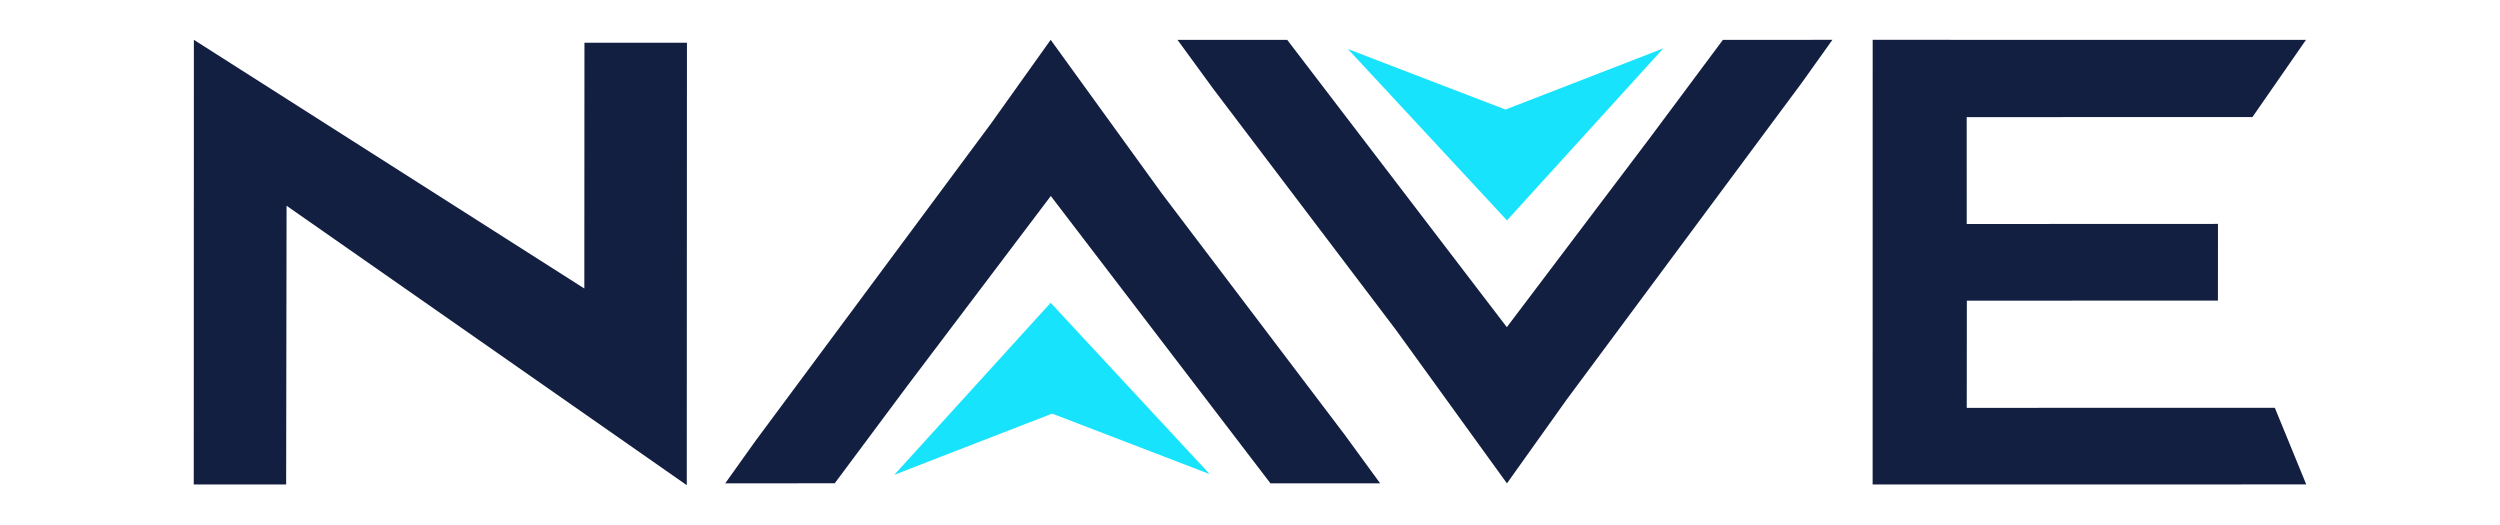
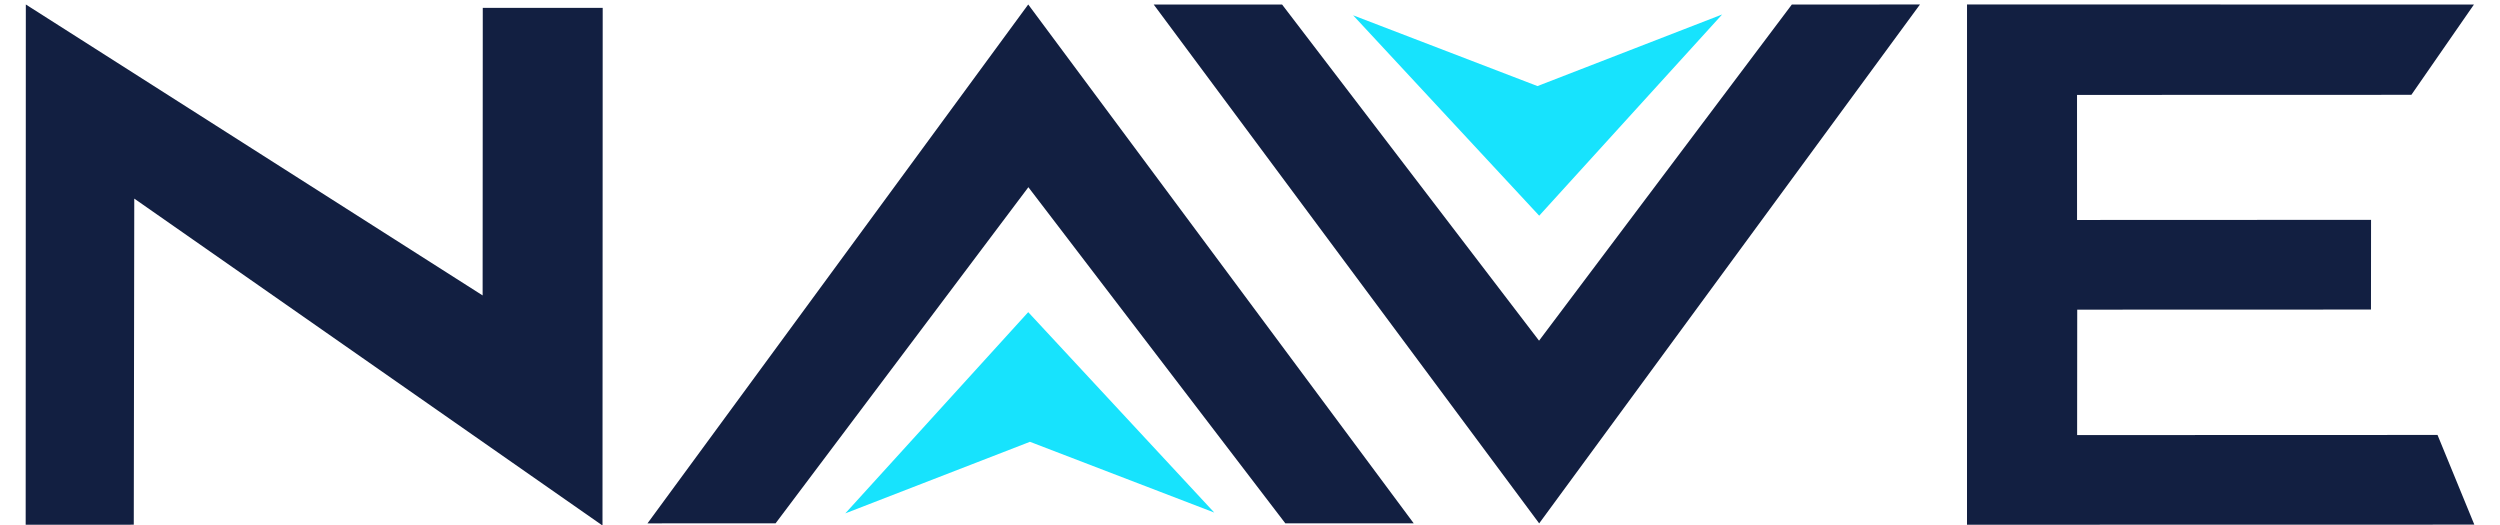
<svg xmlns="http://www.w3.org/2000/svg" id="Layer_1" version="1.1" viewBox="0 0 1000 210">
  <defs>
    <style>
      .st0 {
        fill: #121f41;
      }

      .st1 {
        fill: #17e3fd;
      }
    </style>
  </defs>
-   <polygon class="st0" points="887.17 120.23 786.74 120.27 786.7 163.14 909.93 163.11 922.5 193.77 749.05 193.79 749.07 15.93 922.39 15.95 900.98 46.82 786.68 46.85 786.69 89.6 887.19 89.56 887.17 120.23" />
-   <polygon class="st0" points="114.63 82.3 114.46 193.79 77.5 193.8 77.55 15.93 233.73 115.4 233.78 17.09 274.78 17.09 274.71 194.07 114.63 82.3" />
+   <polygon class="st0" points="948.39 123.82 830.89 123.86 830.85 174.03 975.01 173.98 989.73 209.85 786.8 209.89 786.81 1.79 989.58 1.81 964.55 37.93 830.81 37.97 830.82 87.99 948.42 87.94 948.39 123.82" />
+   <polygon class="st0" points="53.71 79.44 53.51 209.88 10.27 209.89 10.33 1.79 193.05 118.17 193.11 3.15 241.08 3.15 241 210.21 53.71 79.44" />
  <g>
-     <polygon class="st0" points="420.32 78.4 363.06 154.16 333.89 193.31 290.08 193.34 302.29 176.22 396.37 49.46 420.27 15.93 464.77 77.44 537.83 173.84 552.05 193.32 508.17 193.32 420.32 78.4" />
-     <polygon class="st1" points="420.85 165.44 357.72 189.92 420.26 121.12 483.87 189.64 420.85 165.44" />
+     <polygon class="st0" points="310.24 209.32 258.99 209.35 411.29 1.79 565.49 209.33 514.13 209.33 411.35 74.88 310.24 209.32" />
+     <polygon class="st1" points="411.98 176.72 338.12 205.35 411.29 124.86 485.71 205.03 411.98 176.72" />
  </g>
  <g>
-     <polygon class="st0" points="602.73 130.87 659.99 55.11 689.16 15.95 732.97 15.93 720.76 33.05 626.68 159.81 602.78 193.34 558.28 131.83 485.22 35.43 471 15.94 514.88 15.94 602.73 130.87" />
-     <polygon class="st1" points="602.19 43.82 665.33 19.35 602.79 88.15 539.18 19.63 602.19 43.82" />
+     <polygon class="st0" points="716.73 1.82 767.99 1.79 615.67 209.35 461.48 1.81 512.83 1.81 615.62 136.27 716.73 1.82" />
+     <polygon class="st1" points="614.99 34.43 688.85 5.79 615.68 86.28 541.25 6.12 614.99 34.43" />
  </g>
</svg>
